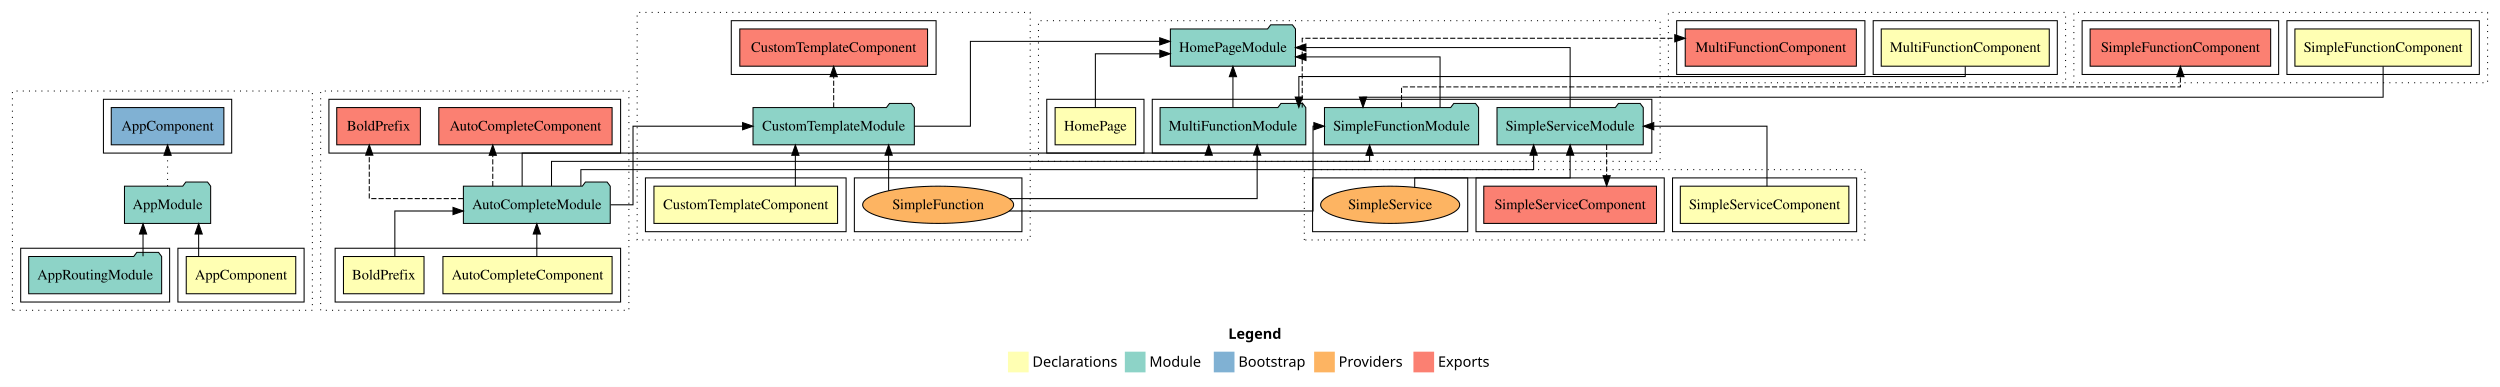
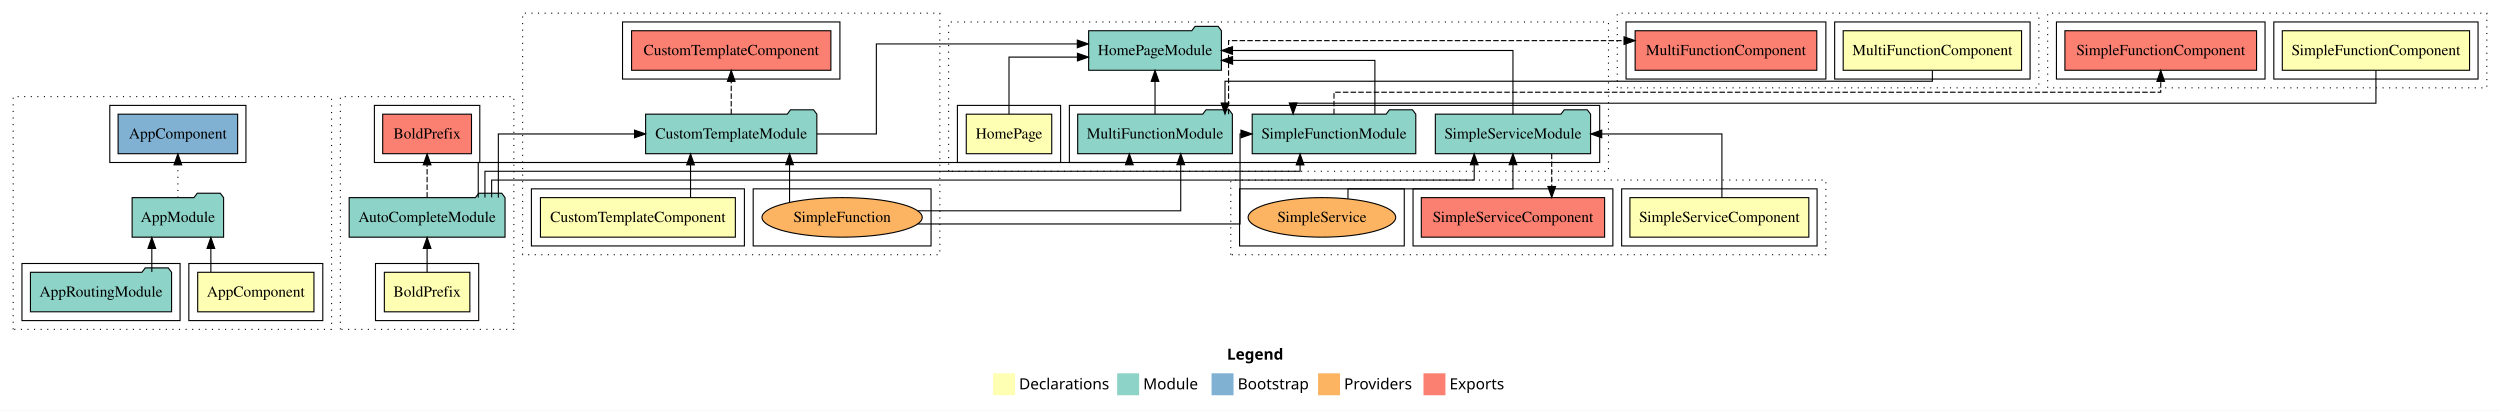
- <svg xmlns="http://www.w3.org/2000/svg" width="2417pt" height="374pt" viewBox="0.00 0.00 2417.00 374.00">
+ <svg xmlns="http://www.w3.org/2000/svg" width="2277pt" height="374pt" viewBox="0.00 0.00 2277.00 374.00">
  <g id="graph0" class="graph" transform="scale(1 1) rotate(0) translate(4 370)">
-     <polygon fill="#ffffff" stroke="transparent" points="-4,4 -4,-370 2413,-370 2413,4 -4,4" />
-     <text text-anchor="start" x="1183.509" y="-42.4" font-family="sans-serif" font-weight="bold" font-size="14.00" fill="#000000">Legend</text>
-     <polygon fill="#ffffb3" stroke="transparent" points="970.5,-10 970.5,-30 990.5,-30 990.5,-10 970.5,-10" />
-     <text text-anchor="start" x="994.129" y="-15.4" font-family="sans-serif" font-size="14.00" fill="#000000">  Declarations</text>
-     <polygon fill="#8dd3c7" stroke="transparent" points="1083.5,-10 1083.5,-30 1103.5,-30 1103.5,-10 1083.5,-10" />
-     <text text-anchor="start" x="1107.225" y="-15.4" font-family="sans-serif" font-size="14.00" fill="#000000">  Module</text>
-     <polygon fill="#80b1d3" stroke="transparent" points="1169.5,-10 1169.5,-30 1189.5,-30 1189.5,-10 1169.5,-10" />
-     <text text-anchor="start" x="1193.281" y="-15.4" font-family="sans-serif" font-size="14.00" fill="#000000">  Bootstrap</text>
-     <polygon fill="#fdb462" stroke="transparent" points="1266.5,-10 1266.5,-30 1286.5,-30 1286.5,-10 1266.5,-10" />
-     <text text-anchor="start" x="1290.173" y="-15.4" font-family="sans-serif" font-size="14.00" fill="#000000">  Providers</text>
-     <polygon fill="#fb8072" stroke="transparent" points="1362.5,-10 1362.5,-30 1382.5,-30 1382.5,-10 1362.5,-10" />
-     <text text-anchor="start" x="1386.226" y="-15.4" font-family="sans-serif" font-size="14.00" fill="#000000">  Exports</text>
+     <polygon fill="#ffffff" stroke="transparent" points="-4,4 -4,-370 2273,-370 2273,4 -4,4" />
+     <text text-anchor="start" x="1113.509" y="-42.4" font-family="sans-serif" font-weight="bold" font-size="14.00" fill="#000000">Legend</text>
+     <polygon fill="#ffffb3" stroke="transparent" points="900.5,-10 900.5,-30 920.5,-30 920.5,-10 900.5,-10" />
+     <text text-anchor="start" x="924.129" y="-15.4" font-family="sans-serif" font-size="14.00" fill="#000000">  Declarations</text>
+     <polygon fill="#8dd3c7" stroke="transparent" points="1013.5,-10 1013.5,-30 1033.5,-30 1033.5,-10 1013.5,-10" />
+     <text text-anchor="start" x="1037.225" y="-15.4" font-family="sans-serif" font-size="14.00" fill="#000000">  Module</text>
+     <polygon fill="#80b1d3" stroke="transparent" points="1099.5,-10 1099.5,-30 1119.5,-30 1119.5,-10 1099.5,-10" />
+     <text text-anchor="start" x="1123.281" y="-15.4" font-family="sans-serif" font-size="14.00" fill="#000000">  Bootstrap</text>
+     <polygon fill="#fdb462" stroke="transparent" points="1196.5,-10 1196.5,-30 1216.5,-30 1216.5,-10 1196.5,-10" />
+     <text text-anchor="start" x="1220.173" y="-15.4" font-family="sans-serif" font-size="14.00" fill="#000000">  Providers</text>
+     <polygon fill="#fb8072" stroke="transparent" points="1292.5,-10 1292.5,-30 1312.5,-30 1312.5,-10 1292.5,-10" />
+     <text text-anchor="start" x="1316.226" y="-15.4" font-family="sans-serif" font-size="14.00" fill="#000000">  Exports</text>
    <g id="clust1" class="cluster">
      <polygon fill="none" stroke="#000000" stroke-dasharray="1,5" points="8,-70 8,-282 298,-282 298,-70 8,-70" />
    </g>
    <g id="clust2" class="cluster">
      <polygon fill="none" stroke="#000000" points="168,-78 168,-130 290,-130 290,-78 168,-78" />
    </g>
    <g id="clust4" class="cluster">
      <polygon fill="none" stroke="#000000" points="16,-78 16,-130 160,-130 160,-78 16,-78" />
    </g>
    <g id="clust6" class="cluster">
      <polygon fill="none" stroke="#000000" points="96,-222 96,-274 220,-274 220,-222 96,-222" />
    </g>
    <g id="clust14" class="cluster">
-       <polygon fill="none" stroke="#000000" stroke-dasharray="1,5" points="306,-70 306,-282 604,-282 604,-70 306,-70" />
+       <polygon fill="none" stroke="#000000" stroke-dasharray="1,5" points="306,-70 306,-282 464,-282 464,-70 306,-70" />
    </g>
    <g id="clust15" class="cluster">
-       <polygon fill="none" stroke="#000000" points="320,-78 320,-130 596,-130 596,-78 320,-78" />
-     </g>
-     <g id="clust19" class="cluster">
-       <polygon fill="none" stroke="#000000" points="314,-222 314,-274 596,-274 596,-222 314,-222" />
+       <polygon fill="none" stroke="#000000" points="338,-78 338,-130 432,-130 432,-78 338,-78" />
+     </g>
+     <g id="clust18" class="cluster">
+       <polygon fill="none" stroke="#000000" points="337,-222 337,-274 433,-274 433,-222 337,-222" />
+     </g>
+     <g id="clust21" class="cluster">
+       <polygon fill="none" stroke="#000000" stroke-dasharray="1,5" points="472,-138 472,-358 852,-358 852,-138 472,-138" />
    </g>
    <g id="clust22" class="cluster">
-       <polygon fill="none" stroke="#000000" stroke-dasharray="1,5" points="612,-138 612,-358 992,-358 992,-138 612,-138" />
-     </g>
-     <g id="clust23" class="cluster">
-       <polygon fill="none" stroke="#000000" points="620,-146 620,-198 814,-198 814,-146 620,-146" />
-     </g>
-     <g id="clust26" class="cluster">
-       <polygon fill="none" stroke="#000000" points="703,-298 703,-350 901,-350 901,-298 703,-298" />
+       <polygon fill="none" stroke="#000000" points="480,-146 480,-198 674,-198 674,-146 480,-146" />
+     </g>
+     <g id="clust25" class="cluster">
+       <polygon fill="none" stroke="#000000" points="563,-298 563,-350 761,-350 761,-298 563,-298" />
+     </g>
+     <g id="clust27" class="cluster">
+       <polygon fill="none" stroke="#000000" points="682,-146 682,-198 844,-198 844,-146 682,-146" />
    </g>
    <g id="clust28" class="cluster">
-       <polygon fill="none" stroke="#000000" points="822,-146 822,-198 984,-198 984,-146 822,-146" />
+       <polygon fill="none" stroke="#000000" stroke-dasharray="1,5" points="860,-214 860,-350 1461,-350 1461,-214 860,-214" />
    </g>
    <g id="clust29" class="cluster">
-       <polygon fill="none" stroke="#000000" stroke-dasharray="1,5" points="1000,-214 1000,-350 1601,-350 1601,-214 1000,-214" />
-     </g>
-     <g id="clust30" class="cluster">
-       <polygon fill="none" stroke="#000000" points="1008,-222 1008,-274 1102,-274 1102,-222 1008,-222" />
-     </g>
-     <g id="clust32" class="cluster">
-       <polygon fill="none" stroke="#000000" points="1110,-222 1110,-274 1593,-274 1593,-222 1110,-222" />
+       <polygon fill="none" stroke="#000000" points="868,-222 868,-274 962,-274 962,-222 868,-222" />
+     </g>
+     <g id="clust31" class="cluster">
+       <polygon fill="none" stroke="#000000" points="970,-222 970,-274 1453,-274 1453,-222 970,-222" />
+     </g>
+     <g id="clust35" class="cluster">
+       <polygon fill="none" stroke="#000000" stroke-dasharray="1,5" points="1469,-290 1469,-358 1853,-358 1853,-290 1469,-290" />
    </g>
    <g id="clust36" class="cluster">
-       <polygon fill="none" stroke="#000000" stroke-dasharray="1,5" points="1609,-290 1609,-358 1993,-358 1993,-290 1609,-290" />
-     </g>
-     <g id="clust37" class="cluster">
-       <polygon fill="none" stroke="#000000" points="1807,-298 1807,-350 1985,-350 1985,-298 1807,-298" />
-     </g>
-     <g id="clust40" class="cluster">
-       <polygon fill="none" stroke="#000000" points="1617,-298 1617,-350 1799,-350 1799,-298 1617,-298" />
+       <polygon fill="none" stroke="#000000" points="1667,-298 1667,-350 1845,-350 1845,-298 1667,-298" />
+     </g>
+     <g id="clust39" class="cluster">
+       <polygon fill="none" stroke="#000000" points="1477,-298 1477,-350 1659,-350 1659,-298 1477,-298" />
+     </g>
+     <g id="clust42" class="cluster">
+       <polygon fill="none" stroke="#000000" stroke-dasharray="1,5" points="1861,-290 1861,-358 2261,-358 2261,-290 1861,-290" />
    </g>
    <g id="clust43" class="cluster">
-       <polygon fill="none" stroke="#000000" stroke-dasharray="1,5" points="2001,-290 2001,-358 2401,-358 2401,-290 2001,-290" />
-     </g>
-     <g id="clust44" class="cluster">
-       <polygon fill="none" stroke="#000000" points="2207,-298 2207,-350 2393,-350 2393,-298 2207,-298" />
-     </g>
-     <g id="clust47" class="cluster">
-       <polygon fill="none" stroke="#000000" points="2009,-298 2009,-350 2199,-350 2199,-298 2009,-298" />
+       <polygon fill="none" stroke="#000000" points="2067,-298 2067,-350 2253,-350 2253,-298 2067,-298" />
+     </g>
+     <g id="clust46" class="cluster">
+       <polygon fill="none" stroke="#000000" points="1869,-298 1869,-350 2059,-350 2059,-298 1869,-298" />
+     </g>
+     <g id="clust49" class="cluster">
+       <polygon fill="none" stroke="#000000" stroke-dasharray="1,5" points="1117,-138 1117,-206 1659,-206 1659,-138 1117,-138" />
    </g>
    <g id="clust50" class="cluster">
-       <polygon fill="none" stroke="#000000" stroke-dasharray="1,5" points="1257,-138 1257,-206 1799,-206 1799,-138 1257,-138" />
-     </g>
-     <g id="clust51" class="cluster">
-       <polygon fill="none" stroke="#000000" points="1613,-146 1613,-198 1791,-198 1791,-146 1613,-146" />
-     </g>
-     <g id="clust54" class="cluster">
-       <polygon fill="none" stroke="#000000" points="1423,-146 1423,-198 1605,-198 1605,-146 1423,-146" />
-     </g>
-     <g id="clust56" class="cluster">
-       <polygon fill="none" stroke="#000000" points="1265,-146 1265,-198 1415,-198 1415,-146 1265,-146" />
+       <polygon fill="none" stroke="#000000" points="1473,-146 1473,-198 1651,-198 1651,-146 1473,-146" />
+     </g>
+     <g id="clust53" class="cluster">
+       <polygon fill="none" stroke="#000000" points="1283,-146 1283,-198 1465,-198 1465,-146 1283,-146" />
+     </g>
+     <g id="clust55" class="cluster">
+       <polygon fill="none" stroke="#000000" points="1125,-146 1125,-198 1275,-198 1275,-146 1125,-146" />
    </g>
    <g id="node1" class="node">
      <polygon fill="#ffffb3" stroke="#000000" points="281.94,-122 176.06,-122 176.06,-86 281.94,-86 281.94,-122" />
      <text text-anchor="middle" x="229" y="-99.8" font-family="Times,serif" font-size="14.00" fill="#000000">AppComponent</text>
    </g>
    <g id="node2" class="node">
      <polygon fill="#8dd3c7" stroke="#000000" points="199.657,-190 196.657,-194 175.657,-194 172.657,-190 116.343,-190 116.343,-154 199.657,-154 199.657,-190" />
      <text text-anchor="middle" x="158" y="-167.8" font-family="Times,serif" font-size="14.00" fill="#000000">AppModule</text>
    </g>
    <g id="edge1" class="edge">
      <path fill="none" stroke="#000000" d="M188.054,-122.223C188.054,-122.223 188.054,-143.727 188.054,-143.727" />
      <polygon fill="#000000" stroke="#000000" points="184.554,-143.727 188.054,-153.727 191.554,-143.727 184.554,-143.727" />
    </g>
    <g id="node4" class="node">
      <polygon fill="#80b1d3" stroke="#000000" points="212.439,-266 103.561,-266 103.561,-230 212.439,-230 212.439,-266" />
      <text text-anchor="middle" x="158" y="-243.8" font-family="Times,serif" font-size="14.00" fill="#000000">AppComponent </text>
    </g>
    <g id="edge3" class="edge">
      <path fill="none" stroke="#000000" stroke-dasharray="1,5" d="M158,-190.011C158,-190.011 158,-219.855 158,-219.855" />
      <polygon fill="#000000" stroke="#000000" points="154.5,-219.855 158,-229.855 161.5,-219.855 154.5,-219.855" />
    </g>
    <g id="node3" class="node">
      <polygon fill="#8dd3c7" stroke="#000000" points="152.274,-122 149.274,-126 128.274,-126 125.274,-122 23.726,-122 23.726,-86 152.274,-86 152.274,-122" />
      <text text-anchor="middle" x="88" y="-99.8" font-family="Times,serif" font-size="14.00" fill="#000000">AppRoutingModule</text>
    </g>
    <g id="edge2" class="edge">
      <path fill="none" stroke="#000000" d="M134.28,-122.223C134.28,-122.223 134.28,-143.727 134.28,-143.727" />
      <polygon fill="#000000" stroke="#000000" points="130.78,-143.727 134.28,-153.727 137.78,-143.727 130.78,-143.727" />
    </g>
    <g id="node5" class="node">
-       <polygon fill="#ffffb3" stroke="#000000" points="587.767,-122 424.233,-122 424.233,-86 587.767,-86 587.767,-122" />
-       <text text-anchor="middle" x="506" y="-99.8" font-family="Times,serif" font-size="14.00" fill="#000000">AutoCompleteComponent</text>
+       <polygon fill="#ffffb3" stroke="#000000" points="423.937,-122 346.063,-122 346.063,-86 423.937,-86 423.937,-122" />
+       <text text-anchor="middle" x="385" y="-99.8" font-family="Times,serif" font-size="14.00" fill="#000000">BoldPrefix</text>
+     </g>
+     <g id="node6" class="node">
+       <polygon fill="#8dd3c7" stroke="#000000" points="455.985,-190 452.985,-194 431.985,-194 428.985,-190 314.015,-190 314.015,-154 455.985,-154 455.985,-190" />
+       <text text-anchor="middle" x="385" y="-167.8" font-family="Times,serif" font-size="14.00" fill="#000000">AutoCompleteModule</text>
+     </g>
+     <g id="edge4" class="edge">
+       <path fill="none" stroke="#000000" d="M385,-122.223C385,-122.223 385,-143.727 385,-143.727" />
+       <polygon fill="#000000" stroke="#000000" points="381.5,-143.727 385,-153.727 388.5,-143.727 381.5,-143.727" />
    </g>
    <g id="node7" class="node">
-       <polygon fill="#8dd3c7" stroke="#000000" points="585.985,-190 582.985,-194 561.985,-194 558.985,-190 444.015,-190 444.015,-154 585.985,-154 585.985,-190" />
-       <text text-anchor="middle" x="515" y="-167.8" font-family="Times,serif" font-size="14.00" fill="#000000">AutoCompleteModule</text>
-     </g>
-     <g id="edge4" class="edge">
-       <path fill="none" stroke="#000000" d="M515,-122.223C515,-122.223 515,-143.727 515,-143.727" />
-       <polygon fill="#000000" stroke="#000000" points="511.5,-143.727 515,-153.727 518.5,-143.727 511.5,-143.727" />
-     </g>
-     <g id="node6" class="node">
-       <polygon fill="#ffffb3" stroke="#000000" points="405.937,-122 328.063,-122 328.063,-86 405.937,-86 405.937,-122" />
-       <text text-anchor="middle" x="367" y="-99.8" font-family="Times,serif" font-size="14.00" fill="#000000">BoldPrefix</text>
+       <polygon fill="#fb8072" stroke="#000000" points="425.436,-266 344.564,-266 344.564,-230 425.436,-230 425.436,-266" />
+       <text text-anchor="middle" x="385" y="-243.8" font-family="Times,serif" font-size="14.00" fill="#000000">BoldPrefix </text>
    </g>
    <g id="edge5" class="edge">
-       <path fill="none" stroke="#000000" d="M377.739,-122.267C377.739,-140.555 377.739,-166 377.739,-166 377.739,-166 433.957,-166 433.957,-166" />
-       <polygon fill="#000000" stroke="#000000" points="433.957,-169.5 443.957,-166 433.957,-162.5 433.957,-169.5" />
+       <path fill="none" stroke="#000000" stroke-dasharray="5,2" d="M385,-190.011C385,-190.011 385,-219.855 385,-219.855" />
+       <polygon fill="#000000" stroke="#000000" points="381.5,-219.855 385,-229.855 388.5,-219.855 381.5,-219.855" />
+     </g>
+     <g id="node9" class="node">
+       <polygon fill="#8dd3c7" stroke="#000000" points="739.98,-266 736.98,-270 715.98,-270 712.98,-266 584.02,-266 584.02,-230 739.98,-230 739.98,-266" />
+       <text text-anchor="middle" x="662" y="-243.8" font-family="Times,serif" font-size="14.00" fill="#000000">CustomTemplateModule</text>
+     </g>
+     <g id="edge7" class="edge">
+       <path fill="none" stroke="#000000" d="M449.887,-190.011C449.887,-212.485 449.887,-248 449.887,-248 449.887,-248 573.921,-248 573.921,-248" />
+       <polygon fill="#000000" stroke="#000000" points="573.921,-251.5 583.921,-248 573.921,-244.5 573.921,-251.5" />
+     </g>
+     <g id="node14" class="node">
+       <polygon fill="#8dd3c7" stroke="#000000" points="1118.445,-266 1115.445,-270 1094.445,-270 1091.445,-266 977.555,-266 977.555,-230 1118.445,-230 1118.445,-266" />
+       <text text-anchor="middle" x="1048" y="-243.8" font-family="Times,serif" font-size="14.00" fill="#000000">MultiFunctionModule</text>
+     </g>
+     <g id="edge16" class="edge">
+       <path fill="none" stroke="#000000" d="M431.573,-190.051C431.573,-204.373 431.573,-222 431.573,-222 431.573,-222 1024.593,-222 1024.593,-222 1024.593,-222 1024.593,-222.794 1024.593,-222.794" />
+       <polygon fill="#000000" stroke="#000000" points="1021.093,-219.942 1024.593,-229.942 1028.093,-219.942 1021.093,-219.942" />
+     </g>
+     <g id="node15" class="node">
+       <polygon fill="#8dd3c7" stroke="#000000" points="1285.497,-266 1282.497,-270 1261.497,-270 1258.497,-266 1136.503,-266 1136.503,-230 1285.497,-230 1285.497,-266" />
+       <text text-anchor="middle" x="1211" y="-243.8" font-family="Times,serif" font-size="14.00" fill="#000000">SimpleFunctionModule</text>
+     </g>
+     <g id="edge20" class="edge">
+       <path fill="none" stroke="#000000" d="M437.678,-190.055C437.678,-201.439 437.678,-214 437.678,-214 437.678,-214 1180.119,-214 1180.119,-214 1180.119,-214 1180.119,-219.806 1180.119,-219.806" />
+       <polygon fill="#000000" stroke="#000000" points="1176.619,-219.805 1180.119,-229.806 1183.619,-219.806 1176.619,-219.805" />
+     </g>
+     <g id="node16" class="node">
+       <polygon fill="#8dd3c7" stroke="#000000" points="1444.697,-266 1441.697,-270 1420.697,-270 1417.697,-266 1303.303,-266 1303.303,-230 1444.697,-230 1444.697,-266" />
+       <text text-anchor="middle" x="1374" y="-243.8" font-family="Times,serif" font-size="14.00" fill="#000000">SimpleServiceModule</text>
+     </g>
+     <g id="edge24" class="edge">
+       <path fill="none" stroke="#000000" d="M443.783,-190.194C443.783,-198.278 443.783,-206 443.783,-206 443.783,-206 1338.701,-206 1338.701,-206 1338.701,-206 1338.701,-219.945 1338.701,-219.945" />
+       <polygon fill="#000000" stroke="#000000" points="1335.201,-219.944 1338.701,-229.945 1342.201,-219.945 1335.201,-219.944" />
    </g>
    <g id="node8" class="node">
-       <polygon fill="#fb8072" stroke="#000000" points="587.767,-266 420.233,-266 420.233,-230 587.767,-230 587.767,-266" />
-       <text text-anchor="middle" x="504" y="-243.8" font-family="Times,serif" font-size="14.00" fill="#000000">AutoCompleteComponent </text>
+       <polygon fill="#ffffb3" stroke="#000000" points="665.763,-190 488.237,-190 488.237,-154 665.763,-154 665.763,-190" />
+       <text text-anchor="middle" x="577" y="-167.8" font-family="Times,serif" font-size="14.00" fill="#000000">CustomTemplateComponent</text>
    </g>
    <g id="edge6" class="edge">
-       <path fill="none" stroke="#000000" stroke-dasharray="5,2" d="M472.405,-190.011C472.405,-190.011 472.405,-219.855 472.405,-219.855" />
-       <polygon fill="#000000" stroke="#000000" points="468.905,-219.855 472.405,-229.855 475.905,-219.855 468.905,-219.855" />
-     </g>
-     <g id="node9" class="node">
-       <polygon fill="#fb8072" stroke="#000000" points="402.436,-266 321.564,-266 321.564,-230 402.436,-230 402.436,-266" />
-       <text text-anchor="middle" x="362" y="-243.8" font-family="Times,serif" font-size="14.00" fill="#000000">BoldPrefix </text>
-     </g>
-     <g id="edge7" class="edge">
-       <path fill="none" stroke="#000000" stroke-dasharray="5,2" d="M443.949,-178C400.425,-178 353.011,-178 353.011,-178 353.011,-178 353.011,-219.973 353.011,-219.973" />
-       <polygon fill="#000000" stroke="#000000" points="349.511,-219.973 353.011,-229.973 356.511,-219.973 349.511,-219.973" />
+       <path fill="none" stroke="#000000" d="M624.946,-190.011C624.946,-190.011 624.946,-219.855 624.946,-219.855" />
+       <polygon fill="#000000" stroke="#000000" points="621.446,-219.855 624.946,-229.855 628.446,-219.855 621.446,-219.855" />
+     </g>
+     <g id="node10" class="node">
+       <polygon fill="#fb8072" stroke="#000000" points="752.763,-342 571.237,-342 571.237,-306 752.763,-306 752.763,-342" />
+       <text text-anchor="middle" x="662" y="-319.8" font-family="Times,serif" font-size="14.00" fill="#000000">CustomTemplateComponent </text>
+     </g>
+     <g id="edge8" class="edge">
+       <path fill="none" stroke="#000000" stroke-dasharray="5,2" d="M662,-266.011C662,-266.011 662,-295.855 662,-295.855" />
+       <polygon fill="#000000" stroke="#000000" points="658.5,-295.855 662,-305.855 665.5,-295.855 658.5,-295.855" />
+     </g>
+     <g id="node13" class="node">
+       <polygon fill="#8dd3c7" stroke="#000000" points="1108.473,-342 1105.473,-346 1084.473,-346 1081.473,-342 987.527,-342 987.527,-306 1108.473,-306 1108.473,-342" />
+       <text text-anchor="middle" x="1048" y="-319.8" font-family="Times,serif" font-size="14.00" fill="#000000">HomePageModule</text>
+     </g>
+     <g id="edge11" class="edge">
+       <path fill="none" stroke="#000000" d="M740.038,-248C768.656,-248 794.184,-248 794.184,-248 794.184,-248 794.184,-330 794.184,-330 794.184,-330 977.205,-330 977.205,-330" />
+       <polygon fill="#000000" stroke="#000000" points="977.205,-333.5 987.205,-330 977.205,-326.5 977.205,-333.5" />
    </g>
    <g id="node11" class="node">
-       <polygon fill="#8dd3c7" stroke="#000000" points="879.98,-266 876.98,-270 855.98,-270 852.98,-266 724.02,-266 724.02,-230 879.98,-230 879.98,-266" />
-       <text text-anchor="middle" x="802" y="-243.8" font-family="Times,serif" font-size="14.00" fill="#000000">CustomTemplateModule</text>
+       <ellipse fill="#fdb462" stroke="#000000" cx="763" cy="-172" rx="72.972" ry="18" />
+       <text text-anchor="middle" x="763" y="-167.8" font-family="Times,serif" font-size="14.00" fill="#000000">SimpleFunction</text>
    </g>
    <g id="edge9" class="edge">
-       <path fill="none" stroke="#000000" d="M586.431,-172C598.919,-172 608.001,-172 608.001,-172 608.001,-172 608.001,-248 608.001,-248 608.001,-248 713.932,-248 713.932,-248" />
-       <polygon fill="#000000" stroke="#000000" points="713.932,-251.5 723.932,-248 713.932,-244.5 713.932,-251.5" />
-     </g>
-     <g id="node16" class="node">
-       <polygon fill="#8dd3c7" stroke="#000000" points="1258.445,-266 1255.445,-270 1234.445,-270 1231.445,-266 1117.555,-266 1117.555,-230 1258.445,-230 1258.445,-266" />
-       <text text-anchor="middle" x="1188" y="-243.8" font-family="Times,serif" font-size="14.00" fill="#000000">MultiFunctionModule</text>
+       <path fill="none" stroke="#000000" d="M715.127,-185.587C715.127,-185.587 715.127,-219.957 715.127,-219.957" />
+       <polygon fill="#000000" stroke="#000000" points="711.627,-219.957 715.127,-229.957 718.627,-219.958 711.627,-219.957" />
    </g>
    <g id="edge18" class="edge">
-       <path fill="none" stroke="#000000" d="M500.801,-190.051C500.801,-204.373 500.801,-222 500.801,-222 500.801,-222 1164.593,-222 1164.593,-222 1164.593,-222 1164.593,-222.794 1164.593,-222.794" />
-       <polygon fill="#000000" stroke="#000000" points="1161.093,-219.942 1164.593,-229.942 1168.093,-219.942 1161.093,-219.942" />
+       <path fill="none" stroke="#000000" d="M831.829,-178C922.723,-178 1071.407,-178 1071.407,-178 1071.407,-178 1071.407,-219.973 1071.407,-219.973" />
+       <polygon fill="#000000" stroke="#000000" points="1067.908,-219.973 1071.407,-229.973 1074.908,-219.973 1067.908,-219.973" />
+     </g>
+     <g id="edge22" class="edge">
+       <path fill="none" stroke="#000000" d="M831.597,-166C936.67,-166 1125.434,-166 1125.434,-166 1125.434,-166 1125.434,-248 1125.434,-248 1125.434,-248 1126.517,-248 1126.517,-248" />
+       <polygon fill="#000000" stroke="#000000" points="1126.271,-251.5 1136.271,-248 1126.271,-244.5 1126.271,-251.5" />
+     </g>
+     <g id="node12" class="node">
+       <polygon fill="#ffffb3" stroke="#000000" points="953.925,-266 876.075,-266 876.075,-230 953.925,-230 953.925,-266" />
+       <text text-anchor="middle" x="915" y="-243.8" font-family="Times,serif" font-size="14.00" fill="#000000">HomePage</text>
+     </g>
+     <g id="edge10" class="edge">
+       <path fill="none" stroke="#000000" d="M915,-266.027C915,-286.767 915,-318 915,-318 915,-318 977.338,-318 977.338,-318" />
+       <polygon fill="#000000" stroke="#000000" points="977.338,-321.5 987.338,-318 977.338,-314.5 977.338,-321.5" />
+     </g>
+     <g id="edge12" class="edge">
+       <path fill="none" stroke="#000000" d="M1048,-266.011C1048,-266.011 1048,-295.855 1048,-295.855" />
+       <polygon fill="#000000" stroke="#000000" points="1044.5,-295.855 1048,-305.855 1051.5,-295.855 1044.5,-295.855" />
+     </g>
+     <g id="node18" class="node">
+       <polygon fill="#fb8072" stroke="#000000" points="1650.727,-342 1485.273,-342 1485.273,-306 1650.727,-306 1650.727,-342" />
+       <text text-anchor="middle" x="1568" y="-319.8" font-family="Times,serif" font-size="14.00" fill="#000000">MultiFunctionComponent </text>
+     </g>
+     <g id="edge17" class="edge">
+       <path fill="none" stroke="#000000" stroke-dasharray="5,2" d="M1114.977,-266.026C1114.977,-290.977 1114.977,-333 1114.977,-333 1114.977,-333 1475.172,-333 1475.172,-333" />
+       <polygon fill="#000000" stroke="#000000" points="1475.172,-336.5 1485.172,-333 1475.172,-329.5 1475.172,-336.5" />
+     </g>
+     <g id="edge13" class="edge">
+       <path fill="none" stroke="#000000" d="M1248.249,-266.308C1248.249,-286.146 1248.249,-315 1248.249,-315 1248.249,-315 1118.625,-315 1118.625,-315" />
+       <polygon fill="#000000" stroke="#000000" points="1118.625,-311.5 1108.625,-315 1118.625,-318.5 1118.625,-311.5" />
+     </g>
+     <g id="node20" class="node">
+       <polygon fill="#fb8072" stroke="#000000" points="2051.28,-342 1876.72,-342 1876.72,-306 2051.28,-306 2051.28,-342" />
+       <text text-anchor="middle" x="1964" y="-319.8" font-family="Times,serif" font-size="14.00" fill="#000000">SimpleFunctionComponent </text>
+     </g>
+     <g id="edge21" class="edge">
+       <path fill="none" stroke="#000000" stroke-dasharray="5,2" d="M1211,-266.11C1211,-275.897 1211,-286 1211,-286 1211,-286 1964,-286 1964,-286 1964,-286 1964,-295.89 1964,-295.89" />
+       <polygon fill="#000000" stroke="#000000" points="1960.5,-295.89 1964,-305.89 1967.5,-295.89 1960.5,-295.89" />
+     </g>
+     <g id="edge14" class="edge">
+       <path fill="none" stroke="#000000" d="M1374,-266.011C1374,-288.485 1374,-324 1374,-324 1374,-324 1118.554,-324 1118.554,-324" />
+       <polygon fill="#000000" stroke="#000000" points="1118.554,-320.5 1108.554,-324 1118.554,-327.5 1118.554,-320.5" />
+     </g>
+     <g id="node22" class="node">
+       <polygon fill="#fb8072" stroke="#000000" points="1457.48,-190 1290.52,-190 1290.52,-154 1457.48,-154 1457.48,-190" />
+       <text text-anchor="middle" x="1374" y="-167.8" font-family="Times,serif" font-size="14.00" fill="#000000">SimpleServiceComponent </text>
+     </g>
+     <g id="edge25" class="edge">
+       <path fill="none" stroke="#000000" stroke-dasharray="5,2" d="M1409.299,-229.989C1409.299,-229.989 1409.299,-200.145 1409.299,-200.145" />
+       <polygon fill="#000000" stroke="#000000" points="1412.799,-200.145 1409.299,-190.145 1405.799,-200.145 1412.799,-200.145" />
    </g>
    <g id="node17" class="node">
-       <polygon fill="#8dd3c7" stroke="#000000" points="1425.497,-266 1422.497,-270 1401.497,-270 1398.497,-266 1276.503,-266 1276.503,-230 1425.497,-230 1425.497,-266" />
-       <text text-anchor="middle" x="1351" y="-243.8" font-family="Times,serif" font-size="14.00" fill="#000000">SimpleFunctionModule</text>
-     </g>
-     <g id="edge22" class="edge">
-       <path fill="none" stroke="#000000" d="M529.198,-190.055C529.198,-201.439 529.198,-214 529.198,-214 529.198,-214 1320.119,-214 1320.119,-214 1320.119,-214 1320.119,-219.806 1320.119,-219.806" />
-       <polygon fill="#000000" stroke="#000000" points="1316.619,-219.805 1320.119,-229.806 1323.619,-219.806 1316.619,-219.805" />
-     </g>
-     <g id="node18" class="node">
-       <polygon fill="#8dd3c7" stroke="#000000" points="1584.697,-266 1581.697,-270 1560.697,-270 1557.697,-266 1443.303,-266 1443.303,-230 1584.697,-230 1584.697,-266" />
-       <text text-anchor="middle" x="1514" y="-243.8" font-family="Times,serif" font-size="14.00" fill="#000000">SimpleServiceModule</text>
+       <polygon fill="#ffffb3" stroke="#000000" points="1837.227,-342 1674.773,-342 1674.773,-306 1837.227,-306 1837.227,-342" />
+       <text text-anchor="middle" x="1756" y="-319.8" font-family="Times,serif" font-size="14.00" fill="#000000">MultiFunctionComponent</text>
+     </g>
+     <g id="edge15" class="edge">
+       <path fill="none" stroke="#000000" d="M1756,-305.793C1756,-300.445 1756,-296 1756,-296 1756,-296 1111.732,-296 1111.732,-296 1111.732,-296 1111.732,-276.147 1111.732,-276.147" />
+       <polygon fill="#000000" stroke="#000000" points="1115.232,-276.147 1111.732,-266.147 1108.232,-276.147 1115.232,-276.147" />
+     </g>
+     <g id="node19" class="node">
+       <polygon fill="#ffffb3" stroke="#000000" points="2245.28,-342 2074.72,-342 2074.72,-306 2245.28,-306 2245.28,-342" />
+       <text text-anchor="middle" x="2160" y="-319.8" font-family="Times,serif" font-size="14.00" fill="#000000">SimpleFunctionComponent</text>
+     </g>
+     <g id="edge19" class="edge">
+       <path fill="none" stroke="#000000" d="M2160,-305.853C2160,-292.26 2160,-276 2160,-276 2160,-276 1173.751,-276 1173.751,-276 1173.751,-276 1173.751,-275.021 1173.751,-275.021" />
+       <polygon fill="#000000" stroke="#000000" points="1177.251,-276.207 1173.751,-266.207 1170.251,-276.207 1177.251,-276.207" />
+     </g>
+     <g id="node21" class="node">
+       <polygon fill="#ffffb3" stroke="#000000" points="1643.479,-190 1480.521,-190 1480.521,-154 1643.479,-154 1643.479,-190" />
+       <text text-anchor="middle" x="1562" y="-167.8" font-family="Times,serif" font-size="14.00" fill="#000000">SimpleServiceComponent</text>
+     </g>
+     <g id="edge23" class="edge">
+       <path fill="none" stroke="#000000" d="M1564.313,-190.011C1564.313,-212.485 1564.313,-248 1564.313,-248 1564.313,-248 1454.866,-248 1454.866,-248" />
+       <polygon fill="#000000" stroke="#000000" points="1454.866,-244.5 1444.866,-248 1454.866,-251.5 1454.866,-244.5" />
+     </g>
+     <g id="node23" class="node">
+       <ellipse fill="#fdb462" stroke="#000000" cx="1200" cy="-172" rx="67.21" ry="18" />
+       <text text-anchor="middle" x="1200" y="-167.8" font-family="Times,serif" font-size="14.00" fill="#000000">SimpleService</text>
    </g>
    <g id="edge26" class="edge">
-       <path fill="none" stroke="#000000" d="M557.595,-190.194C557.595,-198.278 557.595,-206 557.595,-206 557.595,-206 1478.701,-206 1478.701,-206 1478.701,-206 1478.701,-219.945 1478.701,-219.945" />
-       <polygon fill="#000000" stroke="#000000" points="1475.201,-219.944 1478.701,-229.945 1482.201,-219.945 1475.201,-219.944" />
-     </g>
-     <g id="node10" class="node">
-       <polygon fill="#ffffb3" stroke="#000000" points="805.763,-190 628.237,-190 628.237,-154 805.763,-154 805.763,-190" />
-       <text text-anchor="middle" x="717" y="-167.8" font-family="Times,serif" font-size="14.00" fill="#000000">CustomTemplateComponent</text>
-     </g>
-     <g id="edge8" class="edge">
-       <path fill="none" stroke="#000000" d="M764.946,-190.011C764.946,-190.011 764.946,-219.855 764.946,-219.855" />
-       <polygon fill="#000000" stroke="#000000" points="761.446,-219.855 764.946,-229.855 768.446,-219.855 761.446,-219.855" />
-     </g>
-     <g id="node12" class="node">
-       <polygon fill="#fb8072" stroke="#000000" points="892.763,-342 711.237,-342 711.237,-306 892.763,-306 892.763,-342" />
-       <text text-anchor="middle" x="802" y="-319.8" font-family="Times,serif" font-size="14.00" fill="#000000">CustomTemplateComponent </text>
-     </g>
-     <g id="edge10" class="edge">
-       <path fill="none" stroke="#000000" stroke-dasharray="5,2" d="M802,-266.011C802,-266.011 802,-295.855 802,-295.855" />
-       <polygon fill="#000000" stroke="#000000" points="798.5,-295.855 802,-305.855 805.5,-295.855 798.5,-295.855" />
-     </g>
-     <g id="node15" class="node">
-       <polygon fill="#8dd3c7" stroke="#000000" points="1248.473,-342 1245.473,-346 1224.473,-346 1221.473,-342 1127.527,-342 1127.527,-306 1248.473,-306 1248.473,-342" />
-       <text text-anchor="middle" x="1188" y="-319.8" font-family="Times,serif" font-size="14.00" fill="#000000">HomePageModule</text>
-     </g>
-     <g id="edge13" class="edge">
-       <path fill="none" stroke="#000000" d="M880.038,-248C908.656,-248 934.184,-248 934.184,-248 934.184,-248 934.184,-330 934.184,-330 934.184,-330 1117.205,-330 1117.205,-330" />
-       <polygon fill="#000000" stroke="#000000" points="1117.205,-333.5 1127.205,-330 1117.205,-326.5 1117.205,-333.5" />
-     </g>
-     <g id="node13" class="node">
-       <ellipse fill="#fdb462" stroke="#000000" cx="903" cy="-172" rx="72.972" ry="18" />
-       <text text-anchor="middle" x="903" y="-167.8" font-family="Times,serif" font-size="14.00" fill="#000000">SimpleFunction</text>
-     </g>
-     <g id="edge11" class="edge">
-       <path fill="none" stroke="#000000" d="M855.127,-185.587C855.127,-185.587 855.127,-219.957 855.127,-219.957" />
-       <polygon fill="#000000" stroke="#000000" points="851.627,-219.957 855.127,-229.957 858.627,-219.958 851.627,-219.957" />
-     </g>
-     <g id="edge20" class="edge">
-       <path fill="none" stroke="#000000" d="M971.829,-178C1062.724,-178 1211.407,-178 1211.407,-178 1211.407,-178 1211.407,-219.973 1211.407,-219.973" />
-       <polygon fill="#000000" stroke="#000000" points="1207.908,-219.973 1211.407,-229.973 1214.908,-219.973 1207.908,-219.973" />
-     </g>
-     <g id="edge24" class="edge">
-       <path fill="none" stroke="#000000" d="M971.597,-166C1076.67,-166 1265.434,-166 1265.434,-166 1265.434,-166 1265.434,-248 1265.434,-248 1265.434,-248 1266.517,-248 1266.517,-248" />
-       <polygon fill="#000000" stroke="#000000" points="1266.271,-251.5 1276.271,-248 1266.271,-244.5 1266.271,-251.5" />
-     </g>
-     <g id="node14" class="node">
-       <polygon fill="#ffffb3" stroke="#000000" points="1093.925,-266 1016.075,-266 1016.075,-230 1093.925,-230 1093.925,-266" />
-       <text text-anchor="middle" x="1055" y="-243.8" font-family="Times,serif" font-size="14.00" fill="#000000">HomePage</text>
-     </g>
-     <g id="edge12" class="edge">
-       <path fill="none" stroke="#000000" d="M1055,-266.027C1055,-286.767 1055,-318 1055,-318 1055,-318 1117.338,-318 1117.338,-318" />
-       <polygon fill="#000000" stroke="#000000" points="1117.338,-321.5 1127.338,-318 1117.338,-314.5 1117.338,-321.5" />
-     </g>
-     <g id="edge14" class="edge">
-       <path fill="none" stroke="#000000" d="M1188,-266.011C1188,-266.011 1188,-295.855 1188,-295.855" />
-       <polygon fill="#000000" stroke="#000000" points="1184.5,-295.855 1188,-305.855 1191.5,-295.855 1184.5,-295.855" />
-     </g>
-     <g id="node20" class="node">
-       <polygon fill="#fb8072" stroke="#000000" points="1790.727,-342 1625.273,-342 1625.273,-306 1790.727,-306 1790.727,-342" />
-       <text text-anchor="middle" x="1708" y="-319.8" font-family="Times,serif" font-size="14.00" fill="#000000">MultiFunctionComponent </text>
-     </g>
-     <g id="edge19" class="edge">
-       <path fill="none" stroke="#000000" stroke-dasharray="5,2" d="M1254.977,-266.026C1254.977,-290.977 1254.977,-333 1254.977,-333 1254.977,-333 1615.172,-333 1615.172,-333" />
-       <polygon fill="#000000" stroke="#000000" points="1615.172,-336.5 1625.172,-333 1615.172,-329.5 1615.172,-336.5" />
-     </g>
-     <g id="edge15" class="edge">
-       <path fill="none" stroke="#000000" d="M1388.249,-266.308C1388.249,-286.146 1388.249,-315 1388.249,-315 1388.249,-315 1258.625,-315 1258.625,-315" />
-       <polygon fill="#000000" stroke="#000000" points="1258.625,-311.5 1248.625,-315 1258.625,-318.5 1258.625,-311.5" />
-     </g>
-     <g id="node22" class="node">
-       <polygon fill="#fb8072" stroke="#000000" points="2191.28,-342 2016.72,-342 2016.72,-306 2191.28,-306 2191.28,-342" />
-       <text text-anchor="middle" x="2104" y="-319.8" font-family="Times,serif" font-size="14.00" fill="#000000">SimpleFunctionComponent </text>
-     </g>
-     <g id="edge23" class="edge">
-       <path fill="none" stroke="#000000" stroke-dasharray="5,2" d="M1351,-266.11C1351,-275.897 1351,-286 1351,-286 1351,-286 2104,-286 2104,-286 2104,-286 2104,-295.89 2104,-295.89" />
-       <polygon fill="#000000" stroke="#000000" points="2100.5,-295.89 2104,-305.89 2107.5,-295.89 2100.5,-295.89" />
-     </g>
-     <g id="edge16" class="edge">
-       <path fill="none" stroke="#000000" d="M1514,-266.011C1514,-288.485 1514,-324 1514,-324 1514,-324 1258.554,-324 1258.554,-324" />
-       <polygon fill="#000000" stroke="#000000" points="1258.554,-320.5 1248.554,-324 1258.554,-327.5 1258.554,-320.5" />
-     </g>
-     <g id="node24" class="node">
-       <polygon fill="#fb8072" stroke="#000000" points="1597.48,-190 1430.52,-190 1430.52,-154 1597.48,-154 1597.48,-190" />
-       <text text-anchor="middle" x="1514" y="-167.8" font-family="Times,serif" font-size="14.00" fill="#000000">SimpleServiceComponent </text>
-     </g>
-     <g id="edge27" class="edge">
-       <path fill="none" stroke="#000000" stroke-dasharray="5,2" d="M1549.299,-229.989C1549.299,-229.989 1549.299,-200.145 1549.299,-200.145" />
-       <polygon fill="#000000" stroke="#000000" points="1552.799,-200.145 1549.299,-190.145 1545.799,-200.145 1552.799,-200.145" />
-     </g>
-     <g id="node19" class="node">
-       <polygon fill="#ffffb3" stroke="#000000" points="1977.227,-342 1814.773,-342 1814.773,-306 1977.227,-306 1977.227,-342" />
-       <text text-anchor="middle" x="1896" y="-319.8" font-family="Times,serif" font-size="14.00" fill="#000000">MultiFunctionComponent</text>
-     </g>
-     <g id="edge17" class="edge">
-       <path fill="none" stroke="#000000" d="M1896,-305.793C1896,-300.445 1896,-296 1896,-296 1896,-296 1251.732,-296 1251.732,-296 1251.732,-296 1251.732,-276.147 1251.732,-276.147" />
-       <polygon fill="#000000" stroke="#000000" points="1255.232,-276.147 1251.732,-266.147 1248.232,-276.147 1255.232,-276.147" />
-     </g>
-     <g id="node21" class="node">
-       <polygon fill="#ffffb3" stroke="#000000" points="2385.28,-342 2214.72,-342 2214.72,-306 2385.28,-306 2385.28,-342" />
-       <text text-anchor="middle" x="2300" y="-319.8" font-family="Times,serif" font-size="14.00" fill="#000000">SimpleFunctionComponent</text>
-     </g>
-     <g id="edge21" class="edge">
-       <path fill="none" stroke="#000000" d="M2300,-305.853C2300,-292.26 2300,-276 2300,-276 2300,-276 1313.751,-276 1313.751,-276 1313.751,-276 1313.751,-275.021 1313.751,-275.021" />
-       <polygon fill="#000000" stroke="#000000" points="1317.251,-276.207 1313.751,-266.207 1310.251,-276.207 1317.251,-276.207" />
-     </g>
-     <g id="node23" class="node">
-       <polygon fill="#ffffb3" stroke="#000000" points="1783.479,-190 1620.521,-190 1620.521,-154 1783.479,-154 1783.479,-190" />
-       <text text-anchor="middle" x="1702" y="-167.8" font-family="Times,serif" font-size="14.00" fill="#000000">SimpleServiceComponent</text>
-     </g>
-     <g id="edge25" class="edge">
-       <path fill="none" stroke="#000000" d="M1704.313,-190.011C1704.313,-212.485 1704.313,-248 1704.313,-248 1704.313,-248 1594.866,-248 1594.866,-248" />
-       <polygon fill="#000000" stroke="#000000" points="1594.866,-244.5 1584.866,-248 1594.866,-251.5 1594.866,-244.5" />
-     </g>
-     <g id="node25" class="node">
-       <ellipse fill="#fdb462" stroke="#000000" cx="1340" cy="-172" rx="67.21" ry="18" />
-       <text text-anchor="middle" x="1340" y="-167.8" font-family="Times,serif" font-size="14.00" fill="#000000">SimpleService</text>
-     </g>
-     <g id="edge28" class="edge">
-       <path fill="none" stroke="#000000" d="M1363.737,-188.906C1363.737,-193.872 1363.737,-198 1363.737,-198 1363.737,-198 1514,-198 1514,-198 1514,-198 1514,-219.949 1514,-219.949" />
-       <polygon fill="#000000" stroke="#000000" points="1510.5,-219.949 1514,-229.949 1517.5,-219.949 1510.5,-219.949" />
+       <path fill="none" stroke="#000000" d="M1223.737,-188.906C1223.737,-193.872 1223.737,-198 1223.737,-198 1223.737,-198 1374,-198 1374,-198 1374,-198 1374,-219.949 1374,-219.949" />
+       <polygon fill="#000000" stroke="#000000" points="1370.5,-219.949 1374,-229.949 1377.5,-219.949 1370.5,-219.949" />
    </g>
  </g>
</svg>
